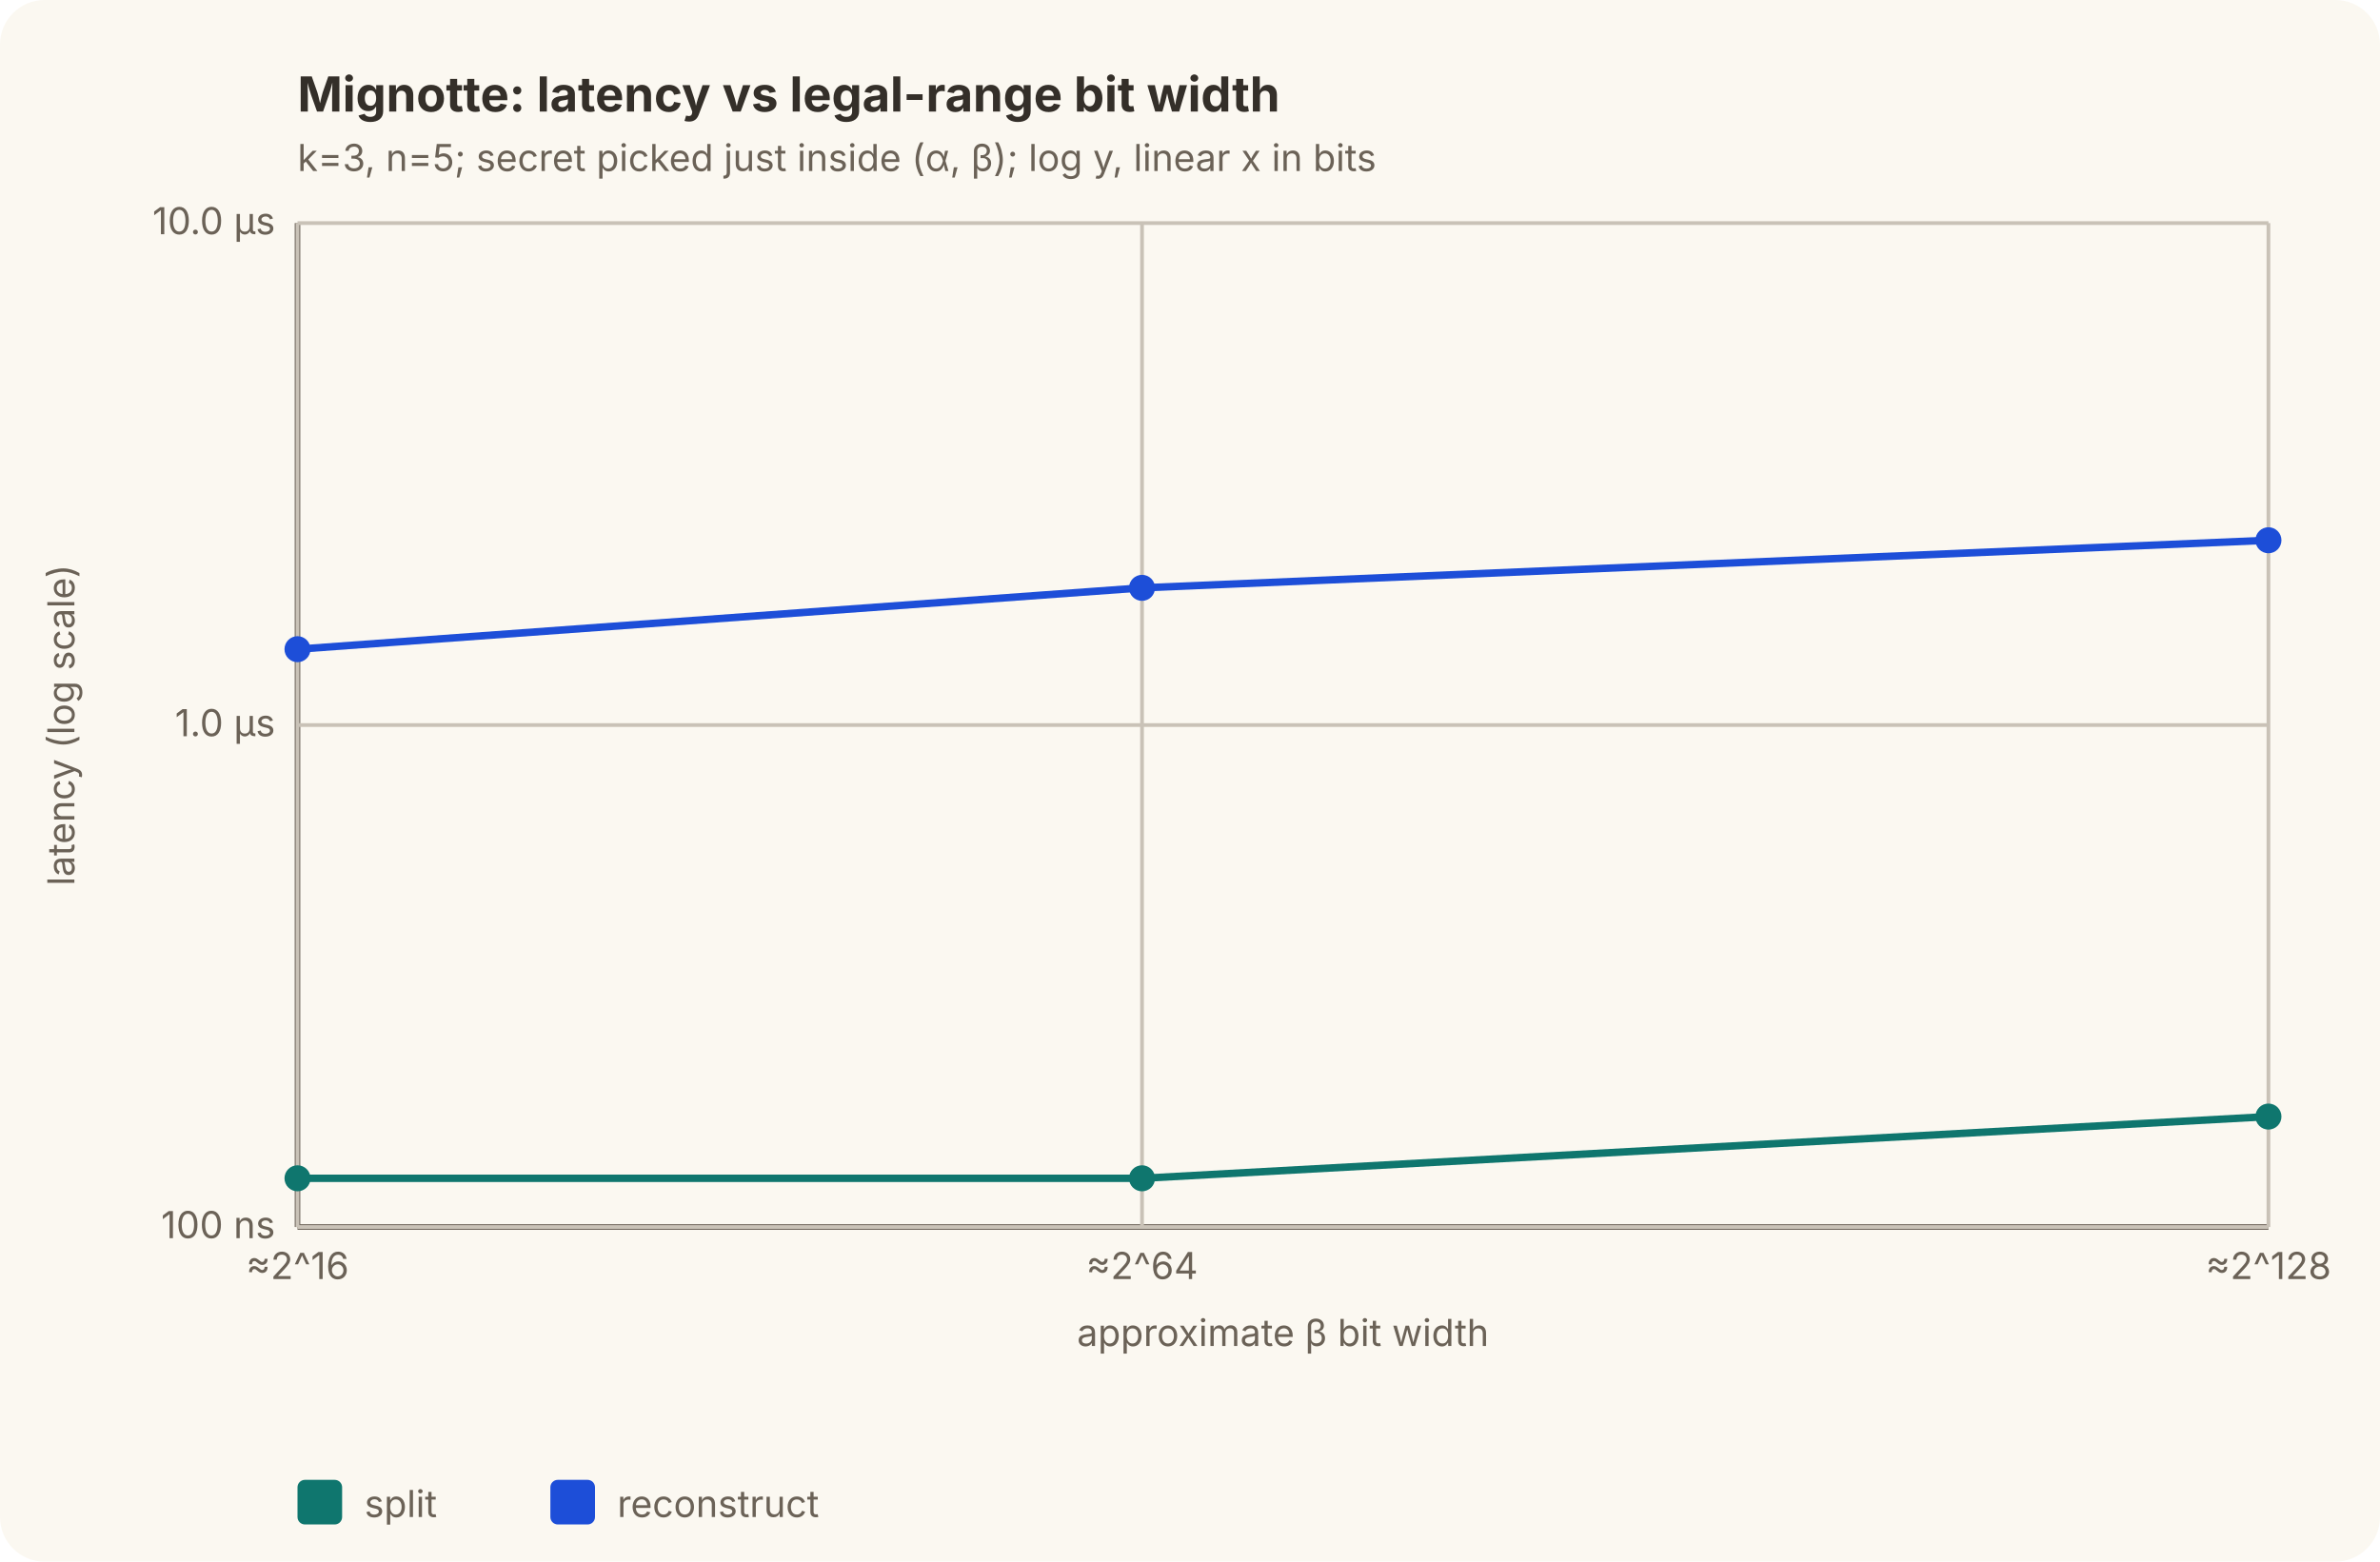
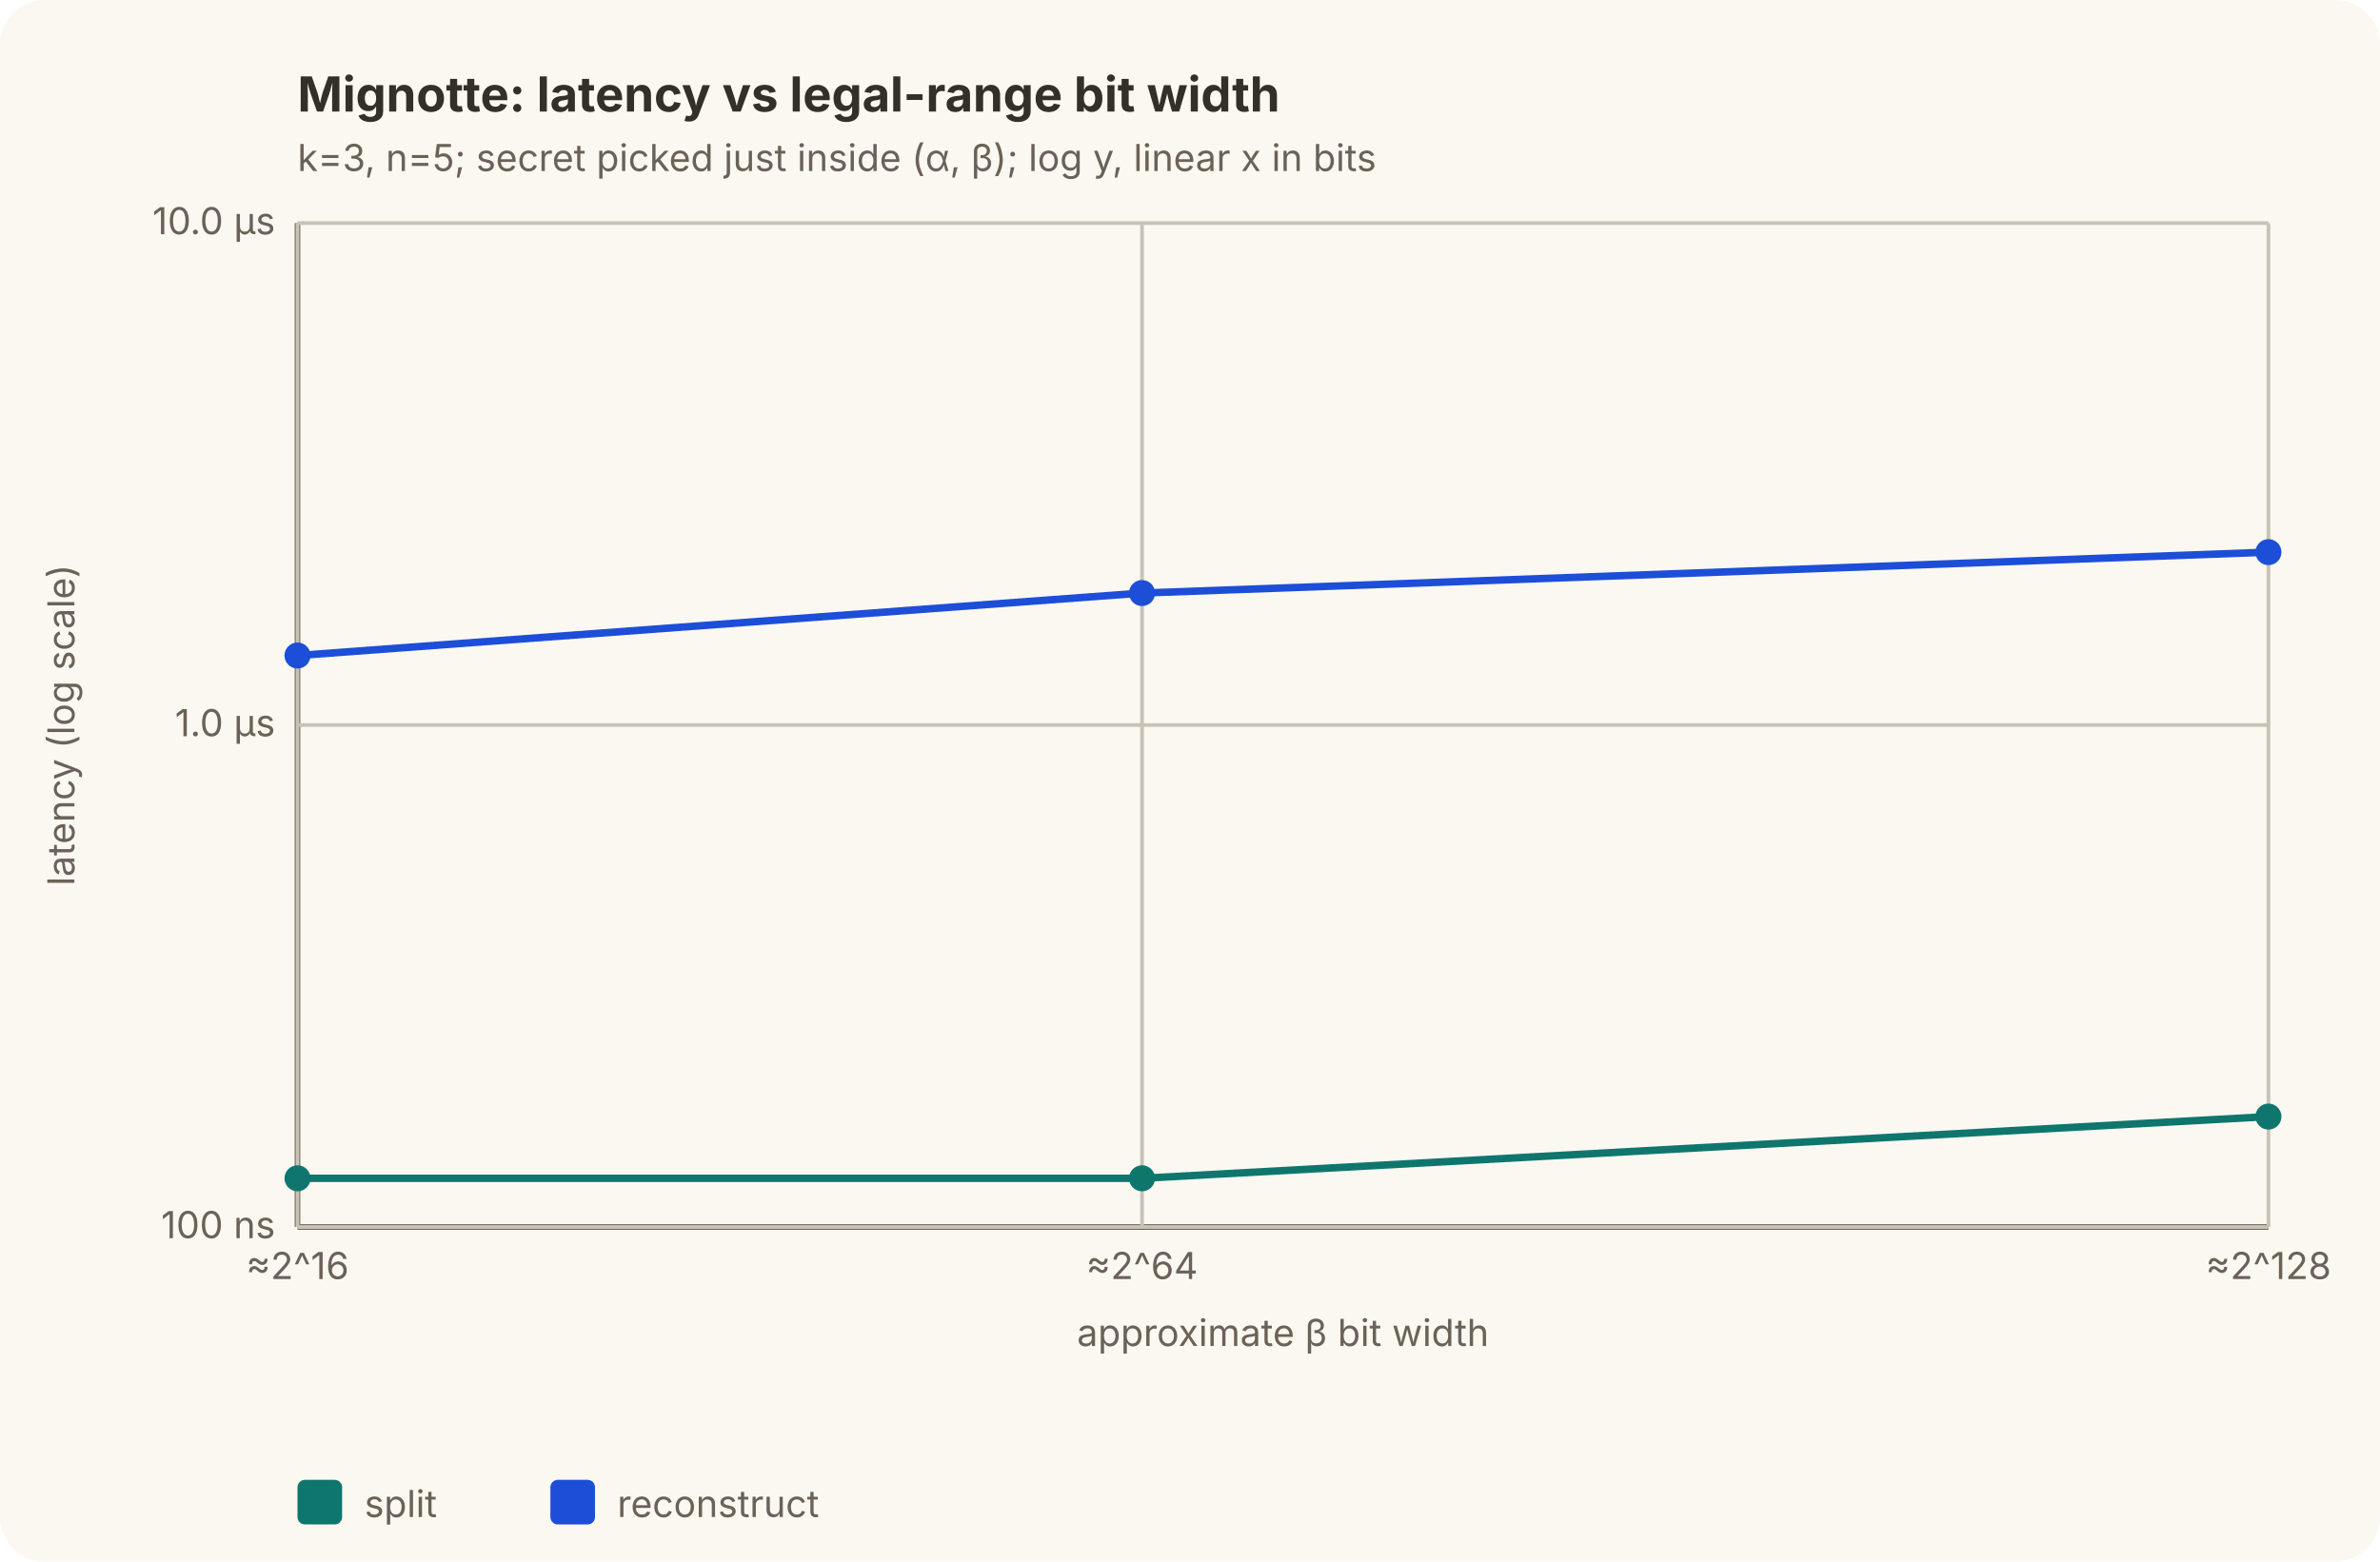
<svg xmlns="http://www.w3.org/2000/svg" width="640" height="420" viewBox="0 0 640 420" role="img">
  <style>
    .bg { fill: #fbf8f1; }
    .grid { stroke: #c9c2b7; stroke-width: 1; fill: none; }
    .axis { stroke: #6b6257; stroke-width: 1.5; fill: none; }
    .label { fill: #342f29; font: 11px ui-sans-serif, -apple-system, sans-serif; }
    .small { fill: #6b6257; font: 10px ui-sans-serif, -apple-system, sans-serif; }
    .title { fill: #342f29; font: bold 13px ui-sans-serif, -apple-system, sans-serif; }
  </style>
  <rect class="bg" x="0" y="0" width="640" height="420" rx="12" />
  <line class="axis" x1="80.0" y1="330.0" x2="610.0" y2="330.0" />
  <line class="axis" x1="80.0" y1="60.0" x2="80.0" y2="330.0" />
  <line class="grid" x1="80.0" y1="330.0" x2="610.0" y2="330.0" />
  <text class="small" x="74.0" y="333.0" text-anchor="end">100 ns</text>
  <line class="grid" x1="80.0" y1="195.0" x2="610.0" y2="195.0" />
  <text class="small" x="74.0" y="198.0" text-anchor="end">1.0 µs</text>
  <line class="grid" x1="80.0" y1="60.0" x2="610.0" y2="60.0" />
  <text class="small" x="74.0" y="63.0" text-anchor="end">10.0 µs</text>
  <line class="grid" x1="80.0" y1="60.0" x2="80.0" y2="330.0" />
  <text class="small" x="80.0" y="344.0" text-anchor="middle">≈2^16</text>
  <line class="grid" x1="307.1" y1="60.0" x2="307.1" y2="330.0" />
  <text class="small" x="307.1" y="344.0" text-anchor="middle">≈2^64</text>
  <line class="grid" x1="610.0" y1="60.0" x2="610.0" y2="330.0" />
  <text class="small" x="610.0" y="344.0" text-anchor="middle">≈2^128</text>
  <path d="M 80.0 316.9 L 307.1 316.9 L 610.0 300.3" stroke="#0f766e" stroke-width="2" fill="none" />
  <circle cx="80.0" cy="316.9" r="3.5" fill="#0f766e" />
  <circle cx="307.1" cy="316.9" r="3.5" fill="#0f766e" />
  <circle cx="610.0" cy="300.3" r="3.5" fill="#0f766e" />
-   <path d="M 80.0 174.6 L 307.1 158.1 L 610.0 145.3" stroke="#1d4ed8" stroke-width="2" fill="none" />
-   <circle cx="80.0" cy="174.6" r="3.5" fill="#1d4ed8" />
-   <circle cx="307.1" cy="158.1" r="3.5" fill="#1d4ed8" />
-   <circle cx="610.0" cy="145.3" r="3.5" fill="#1d4ed8" />
+   <path d="M 80.0 176.3 L 307.1 159.5 L 610.0 148.5" stroke="#1d4ed8" stroke-width="2" fill="none" />
+   <circle cx="80.0" cy="176.3" r="3.5" fill="#1d4ed8" />
+   <circle cx="307.1" cy="159.5" r="3.5" fill="#1d4ed8" />
+   <circle cx="610.0" cy="148.5" r="3.5" fill="#1d4ed8" />
  <text class="title" x="80.0" y="30.0">Mignotte: latency vs legal-range bit width</text>
  <text class="small" x="80.0" y="46.0">k=3, n=5; secret picked just inside (α, β); log y, linear x in bits</text>
  <text class="small" x="345.0" y="362.0" text-anchor="middle">approximate β bit width</text>
  <text class="small" x="20" y="195.0" transform="rotate(-90 20 195.0)" text-anchor="middle">latency (log scale)</text>
  <rect x="80.0" y="398.0" width="12" height="12" fill="#0f766e" rx="2" />
  <text class="small" x="98.0" y="408.0">split</text>
  <rect x="148.0" y="398.0" width="12" height="12" fill="#1d4ed8" rx="2" />
  <text class="small" x="166.0" y="408.0">reconstruct</text>
</svg>
